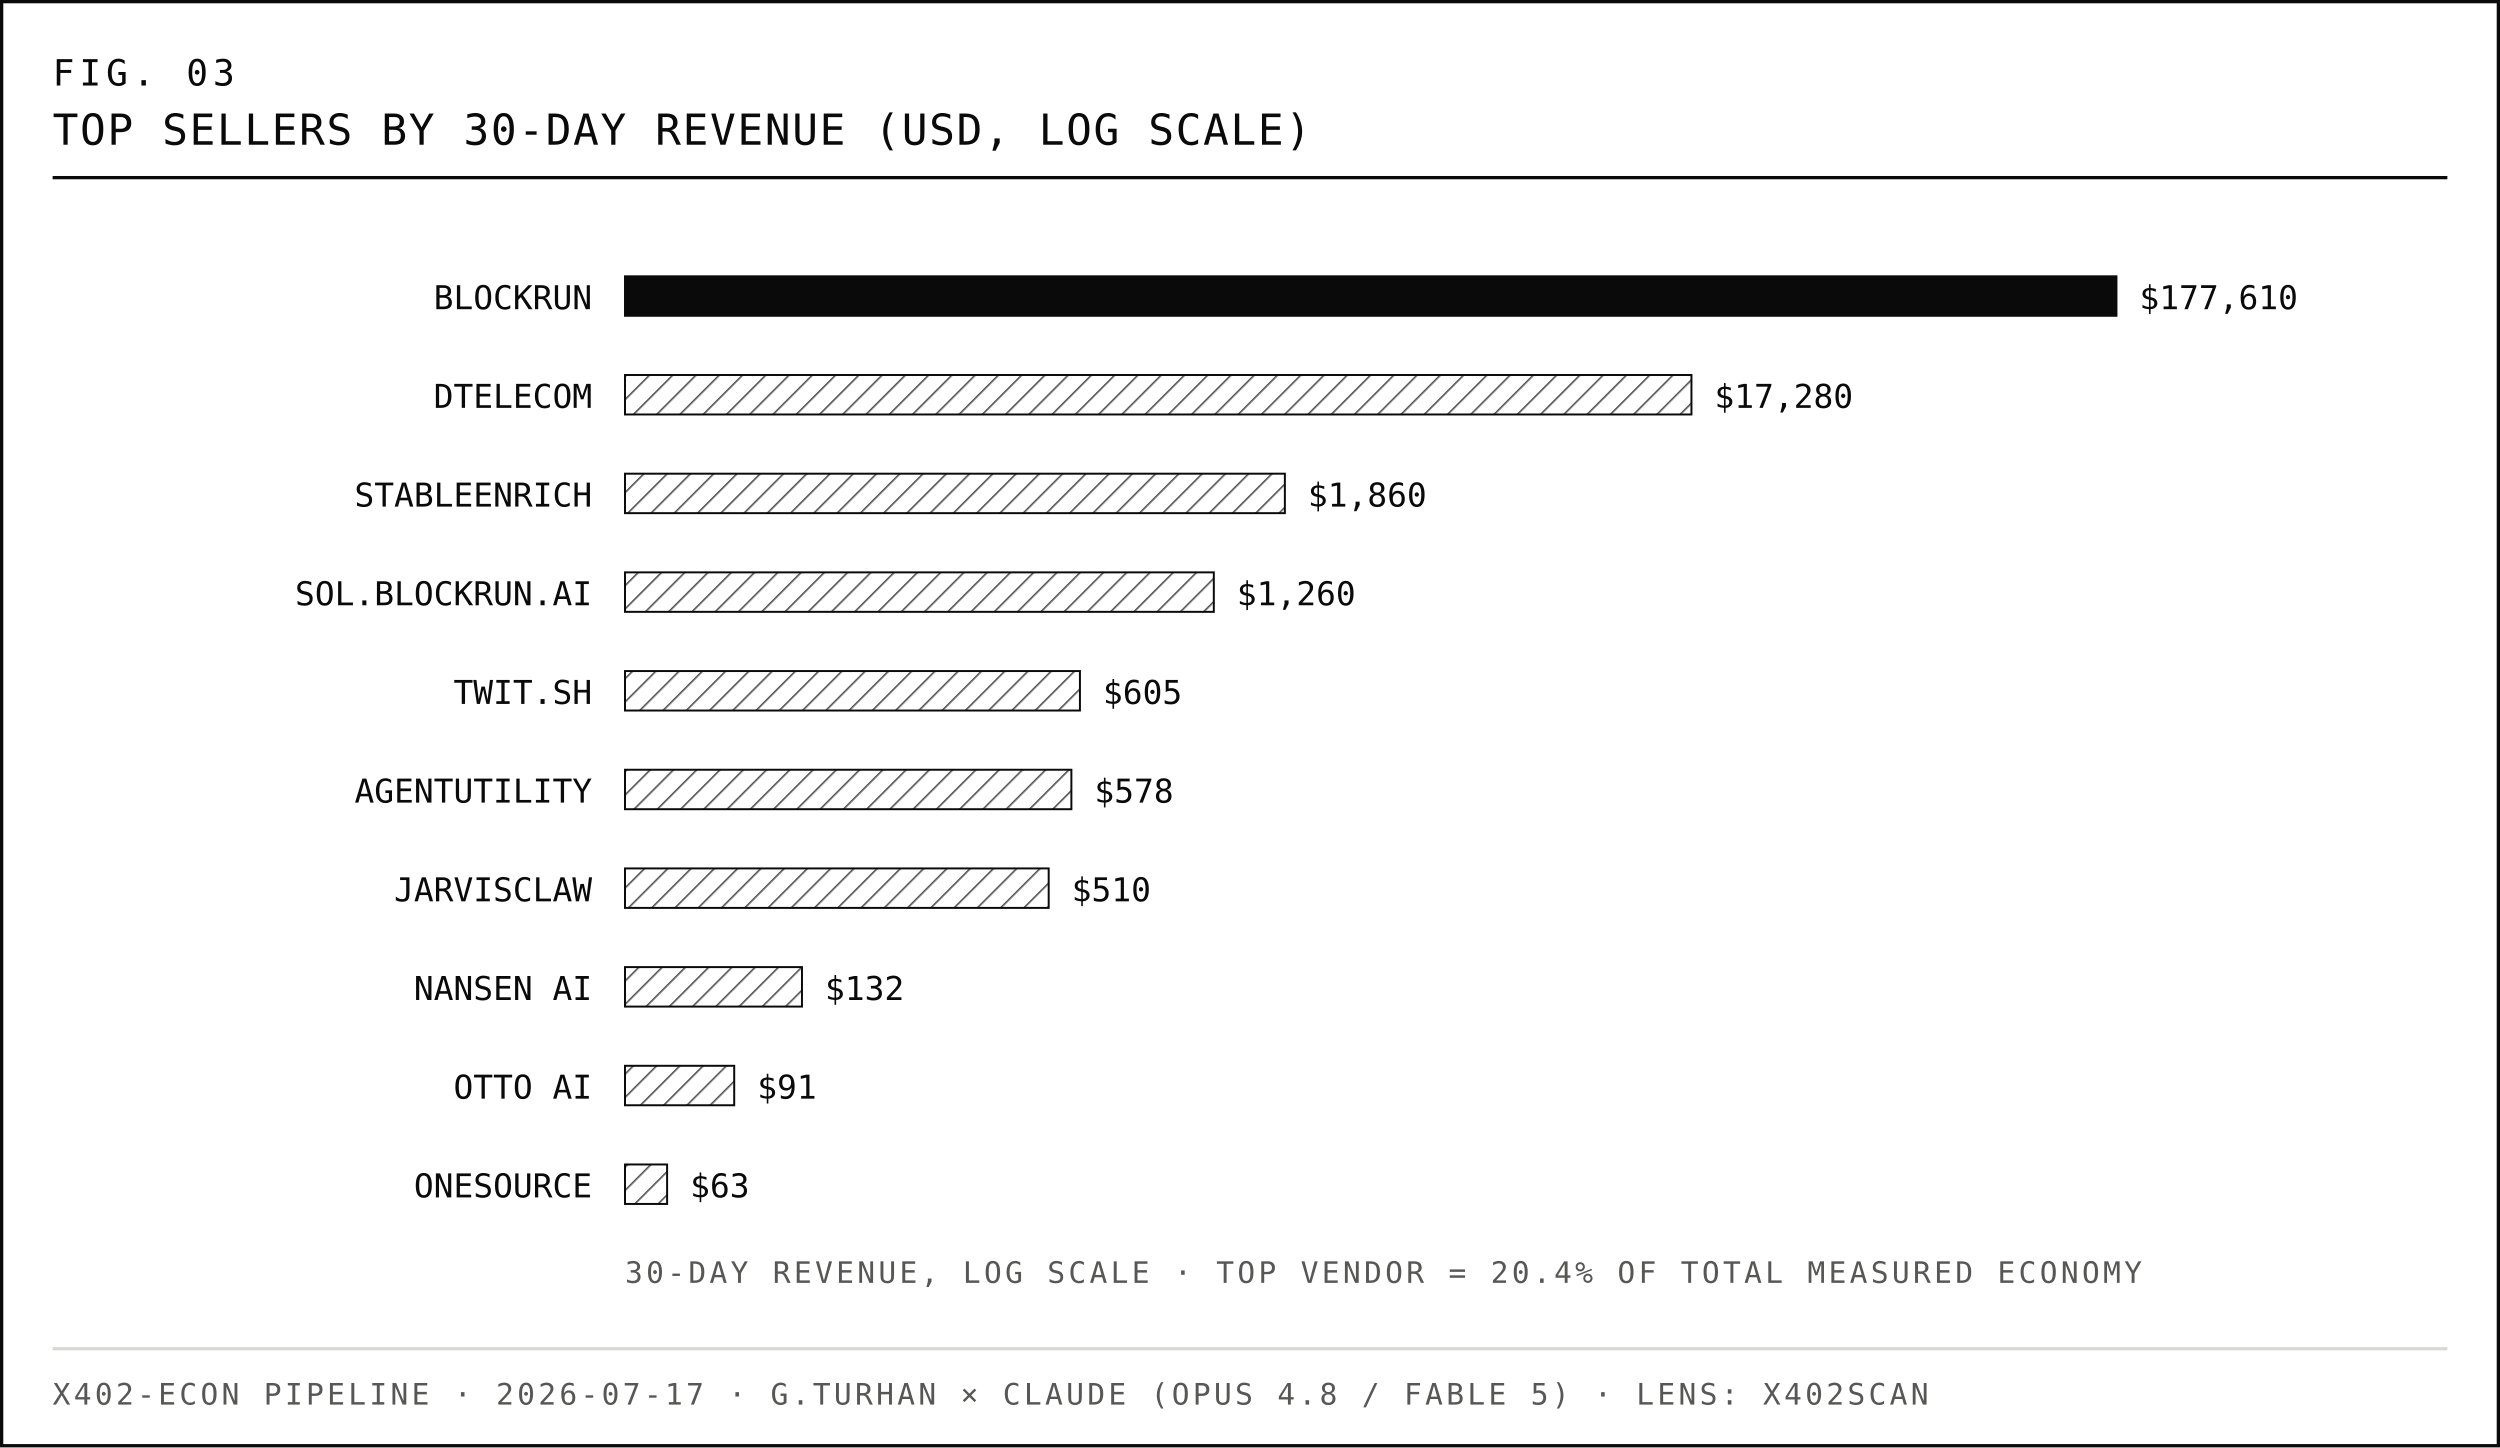
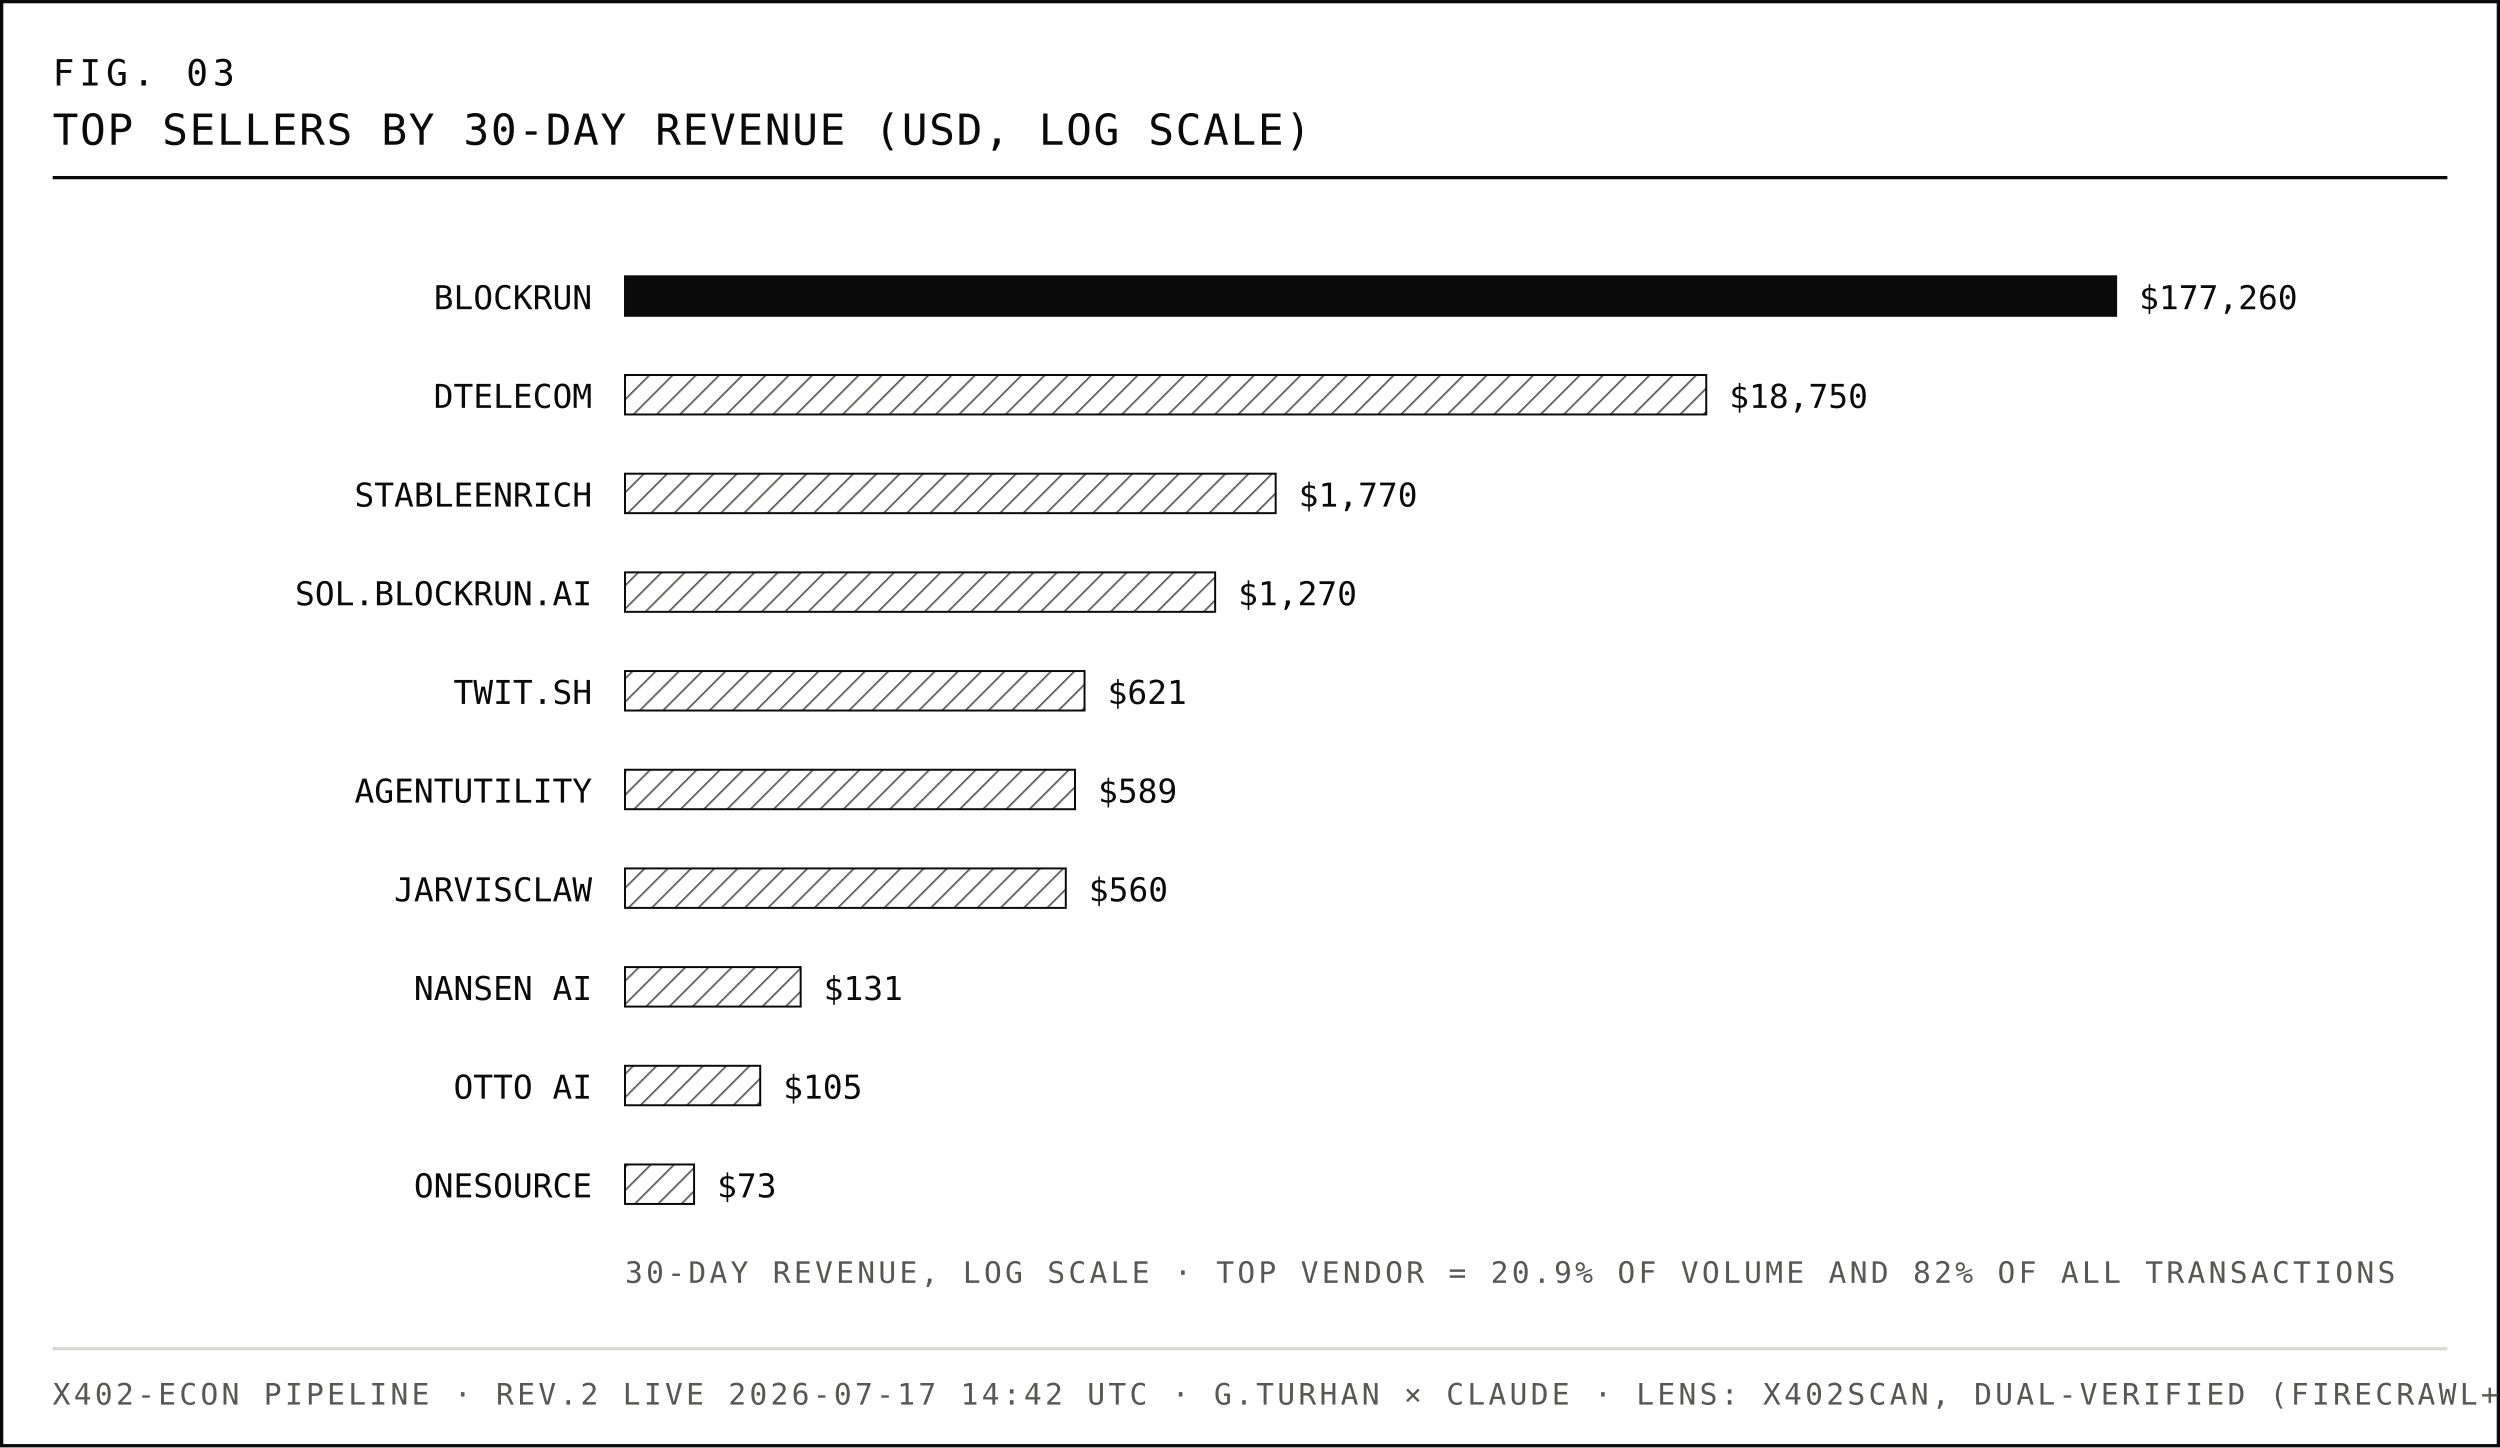
<svg xmlns="http://www.w3.org/2000/svg" viewBox="0 0 760 440" font-family="IBM Plex Mono,SF Mono,Menlo,monospace">
  <defs>
    <pattern id="hx" patternUnits="userSpaceOnUse" width="5" height="5" patternTransform="rotate(45)">
      <line x1="0" y1="0" x2="0" y2="5" stroke="#575755" stroke-width="1" />
    </pattern>
  </defs>
  <rect width="760" height="440" fill="#ffffff" />
  <rect x="0.5" y="0.5" width="759" height="439" fill="none" stroke="#0a0a0a" stroke-width="1" />
  <text x="16" y="26" font-size="11" fill="#0a0a0a" letter-spacing="1.5">FIG. 03</text>
  <text x="16" y="44" font-size="13" fill="#0a0a0a" letter-spacing="0.5">TOP SELLERS BY 30-DAY REVENUE (USD, LOG SCALE)</text>
  <line x1="16" y1="54" x2="744" y2="54" stroke="#0a0a0a" stroke-width="1" />
  <text x="180" y="94" font-size="10" fill="#0a0a0a" text-anchor="end">BLOCKRUN</text>
-   <rect x="190" y="84" width="453.4" height="12" fill="#0a0a0a" stroke="#0a0a0a" stroke-width="0.6" />
-   <text x="650.4" y="94" font-size="10" fill="#0a0a0a">$177,610</text>
+   <rect x="190" y="84" width="453.3" height="12" fill="#0a0a0a" stroke="#0a0a0a" stroke-width="0.6" />
+   <text x="650.3" y="94" font-size="10" fill="#0a0a0a">$177,260</text>
  <text x="180" y="124" font-size="10" fill="#0a0a0a" text-anchor="end">DTELECOM</text>
-   <rect x="190" y="114" width="324.2" height="12" fill="url(#hx)" stroke="#0a0a0a" stroke-width="0.6" />
-   <text x="521.2" y="124" font-size="10" fill="#0a0a0a">$17,280</text>
+   <rect x="190" y="114" width="328.7" height="12" fill="url(#hx)" stroke="#0a0a0a" stroke-width="0.6" />
+   <text x="525.7" y="124" font-size="10" fill="#0a0a0a">$18,750</text>
  <text x="180" y="154" font-size="10" fill="#0a0a0a" text-anchor="end">STABLEENRICH</text>
-   <rect x="190" y="144" width="200.6" height="12" fill="url(#hx)" stroke="#0a0a0a" stroke-width="0.6" />
-   <text x="397.6" y="154" font-size="10" fill="#0a0a0a">$1,860</text>
+   <rect x="190" y="144" width="197.8" height="12" fill="url(#hx)" stroke="#0a0a0a" stroke-width="0.6" />
+   <text x="394.8" y="154" font-size="10" fill="#0a0a0a">$1,770</text>
  <text x="180" y="184" font-size="10" fill="#0a0a0a" text-anchor="end">SOL.BLOCKRUN.AI</text>
-   <rect x="190" y="174" width="179.0" height="12" fill="url(#hx)" stroke="#0a0a0a" stroke-width="0.6" />
-   <text x="376.0" y="184" font-size="10" fill="#0a0a0a">$1,260</text>
+   <rect x="190" y="174" width="179.4" height="12" fill="url(#hx)" stroke="#0a0a0a" stroke-width="0.6" />
+   <text x="376.4" y="184" font-size="10" fill="#0a0a0a">$1,270</text>
  <text x="180" y="214" font-size="10" fill="#0a0a0a" text-anchor="end">TWIT.SH</text>
-   <rect x="190" y="204" width="138.3" height="12" fill="url(#hx)" stroke="#0a0a0a" stroke-width="0.6" />
-   <text x="335.3" y="214" font-size="10" fill="#0a0a0a">$605</text>
+   <rect x="190" y="204" width="139.7" height="12" fill="url(#hx)" stroke="#0a0a0a" stroke-width="0.6" />
+   <text x="336.7" y="214" font-size="10" fill="#0a0a0a">$621</text>
  <text x="180" y="244" font-size="10" fill="#0a0a0a" text-anchor="end">AGENTUTILITY</text>
-   <rect x="190" y="234" width="135.7" height="12" fill="url(#hx)" stroke="#0a0a0a" stroke-width="0.6" />
-   <text x="332.7" y="244" font-size="10" fill="#0a0a0a">$578</text>
+   <rect x="190" y="234" width="136.8" height="12" fill="url(#hx)" stroke="#0a0a0a" stroke-width="0.6" />
+   <text x="333.8" y="244" font-size="10" fill="#0a0a0a">$589</text>
  <text x="180" y="274" font-size="10" fill="#0a0a0a" text-anchor="end">JARVISCLAW</text>
-   <rect x="190" y="264" width="128.8" height="12" fill="url(#hx)" stroke="#0a0a0a" stroke-width="0.6" />
-   <text x="325.8" y="274" font-size="10" fill="#0a0a0a">$510</text>
+   <rect x="190" y="264" width="134.0" height="12" fill="url(#hx)" stroke="#0a0a0a" stroke-width="0.6" />
+   <text x="331.0" y="274" font-size="10" fill="#0a0a0a">$560</text>
  <text x="180" y="304" font-size="10" fill="#0a0a0a" text-anchor="end">NANSEN AI</text>
-   <rect x="190" y="294" width="53.8" height="12" fill="url(#hx)" stroke="#0a0a0a" stroke-width="0.6" />
-   <text x="250.8" y="304" font-size="10" fill="#0a0a0a">$132</text>
+   <rect x="190" y="294" width="53.4" height="12" fill="url(#hx)" stroke="#0a0a0a" stroke-width="0.6" />
+   <text x="250.4" y="304" font-size="10" fill="#0a0a0a">$131</text>
  <text x="180" y="334" font-size="10" fill="#0a0a0a" text-anchor="end">OTTO AI</text>
-   <rect x="190" y="324" width="33.2" height="12" fill="url(#hx)" stroke="#0a0a0a" stroke-width="0.6" />
-   <text x="230.2" y="334" font-size="10" fill="#0a0a0a">$91</text>
+   <rect x="190" y="324" width="41.1" height="12" fill="url(#hx)" stroke="#0a0a0a" stroke-width="0.6" />
+   <text x="238.1" y="334" font-size="10" fill="#0a0a0a">$105</text>
  <text x="180" y="364" font-size="10" fill="#0a0a0a" text-anchor="end">ONESOURCE</text>
-   <rect x="190" y="354" width="12.8" height="12" fill="url(#hx)" stroke="#0a0a0a" stroke-width="0.6" />
-   <text x="209.8" y="364" font-size="10" fill="#0a0a0a">$63</text>
-   <text x="190" y="390" font-size="9" fill="#575755" letter-spacing="1">30-DAY REVENUE, LOG SCALE · TOP VENDOR = 20.4% OF TOTAL MEASURED ECONOMY</text>
+   <rect x="190" y="354" width="21.0" height="12" fill="url(#hx)" stroke="#0a0a0a" stroke-width="0.6" />
+   <text x="218.0" y="364" font-size="10" fill="#0a0a0a">$73</text>
+   <text x="190" y="390" font-size="9" fill="#575755" letter-spacing="1">30-DAY REVENUE, LOG SCALE · TOP VENDOR = 20.9% OF VOLUME AND 82% OF ALL TRANSACTIONS</text>
  <line x1="16" y1="410" x2="744" y2="410" stroke="#d9d9d4" stroke-width="1" />
-   <text x="16" y="427" font-size="9" fill="#575755" letter-spacing="1">X402-ECON PIPELINE · 2026-07-17 · G.TURHAN × CLAUDE (OPUS 4.8 / FABLE 5) · LENS: X402SCAN</text>
+   <text x="16" y="427" font-size="9" fill="#575755" letter-spacing="1">X402-ECON PIPELINE · REV.2 LIVE 2026-07-17 14:42 UTC · G.TURHAN × CLAUDE · LENS: X402SCAN, DUAL-VERIFIED (FIRECRAWL+BROWSERBASE)</text>
</svg>
